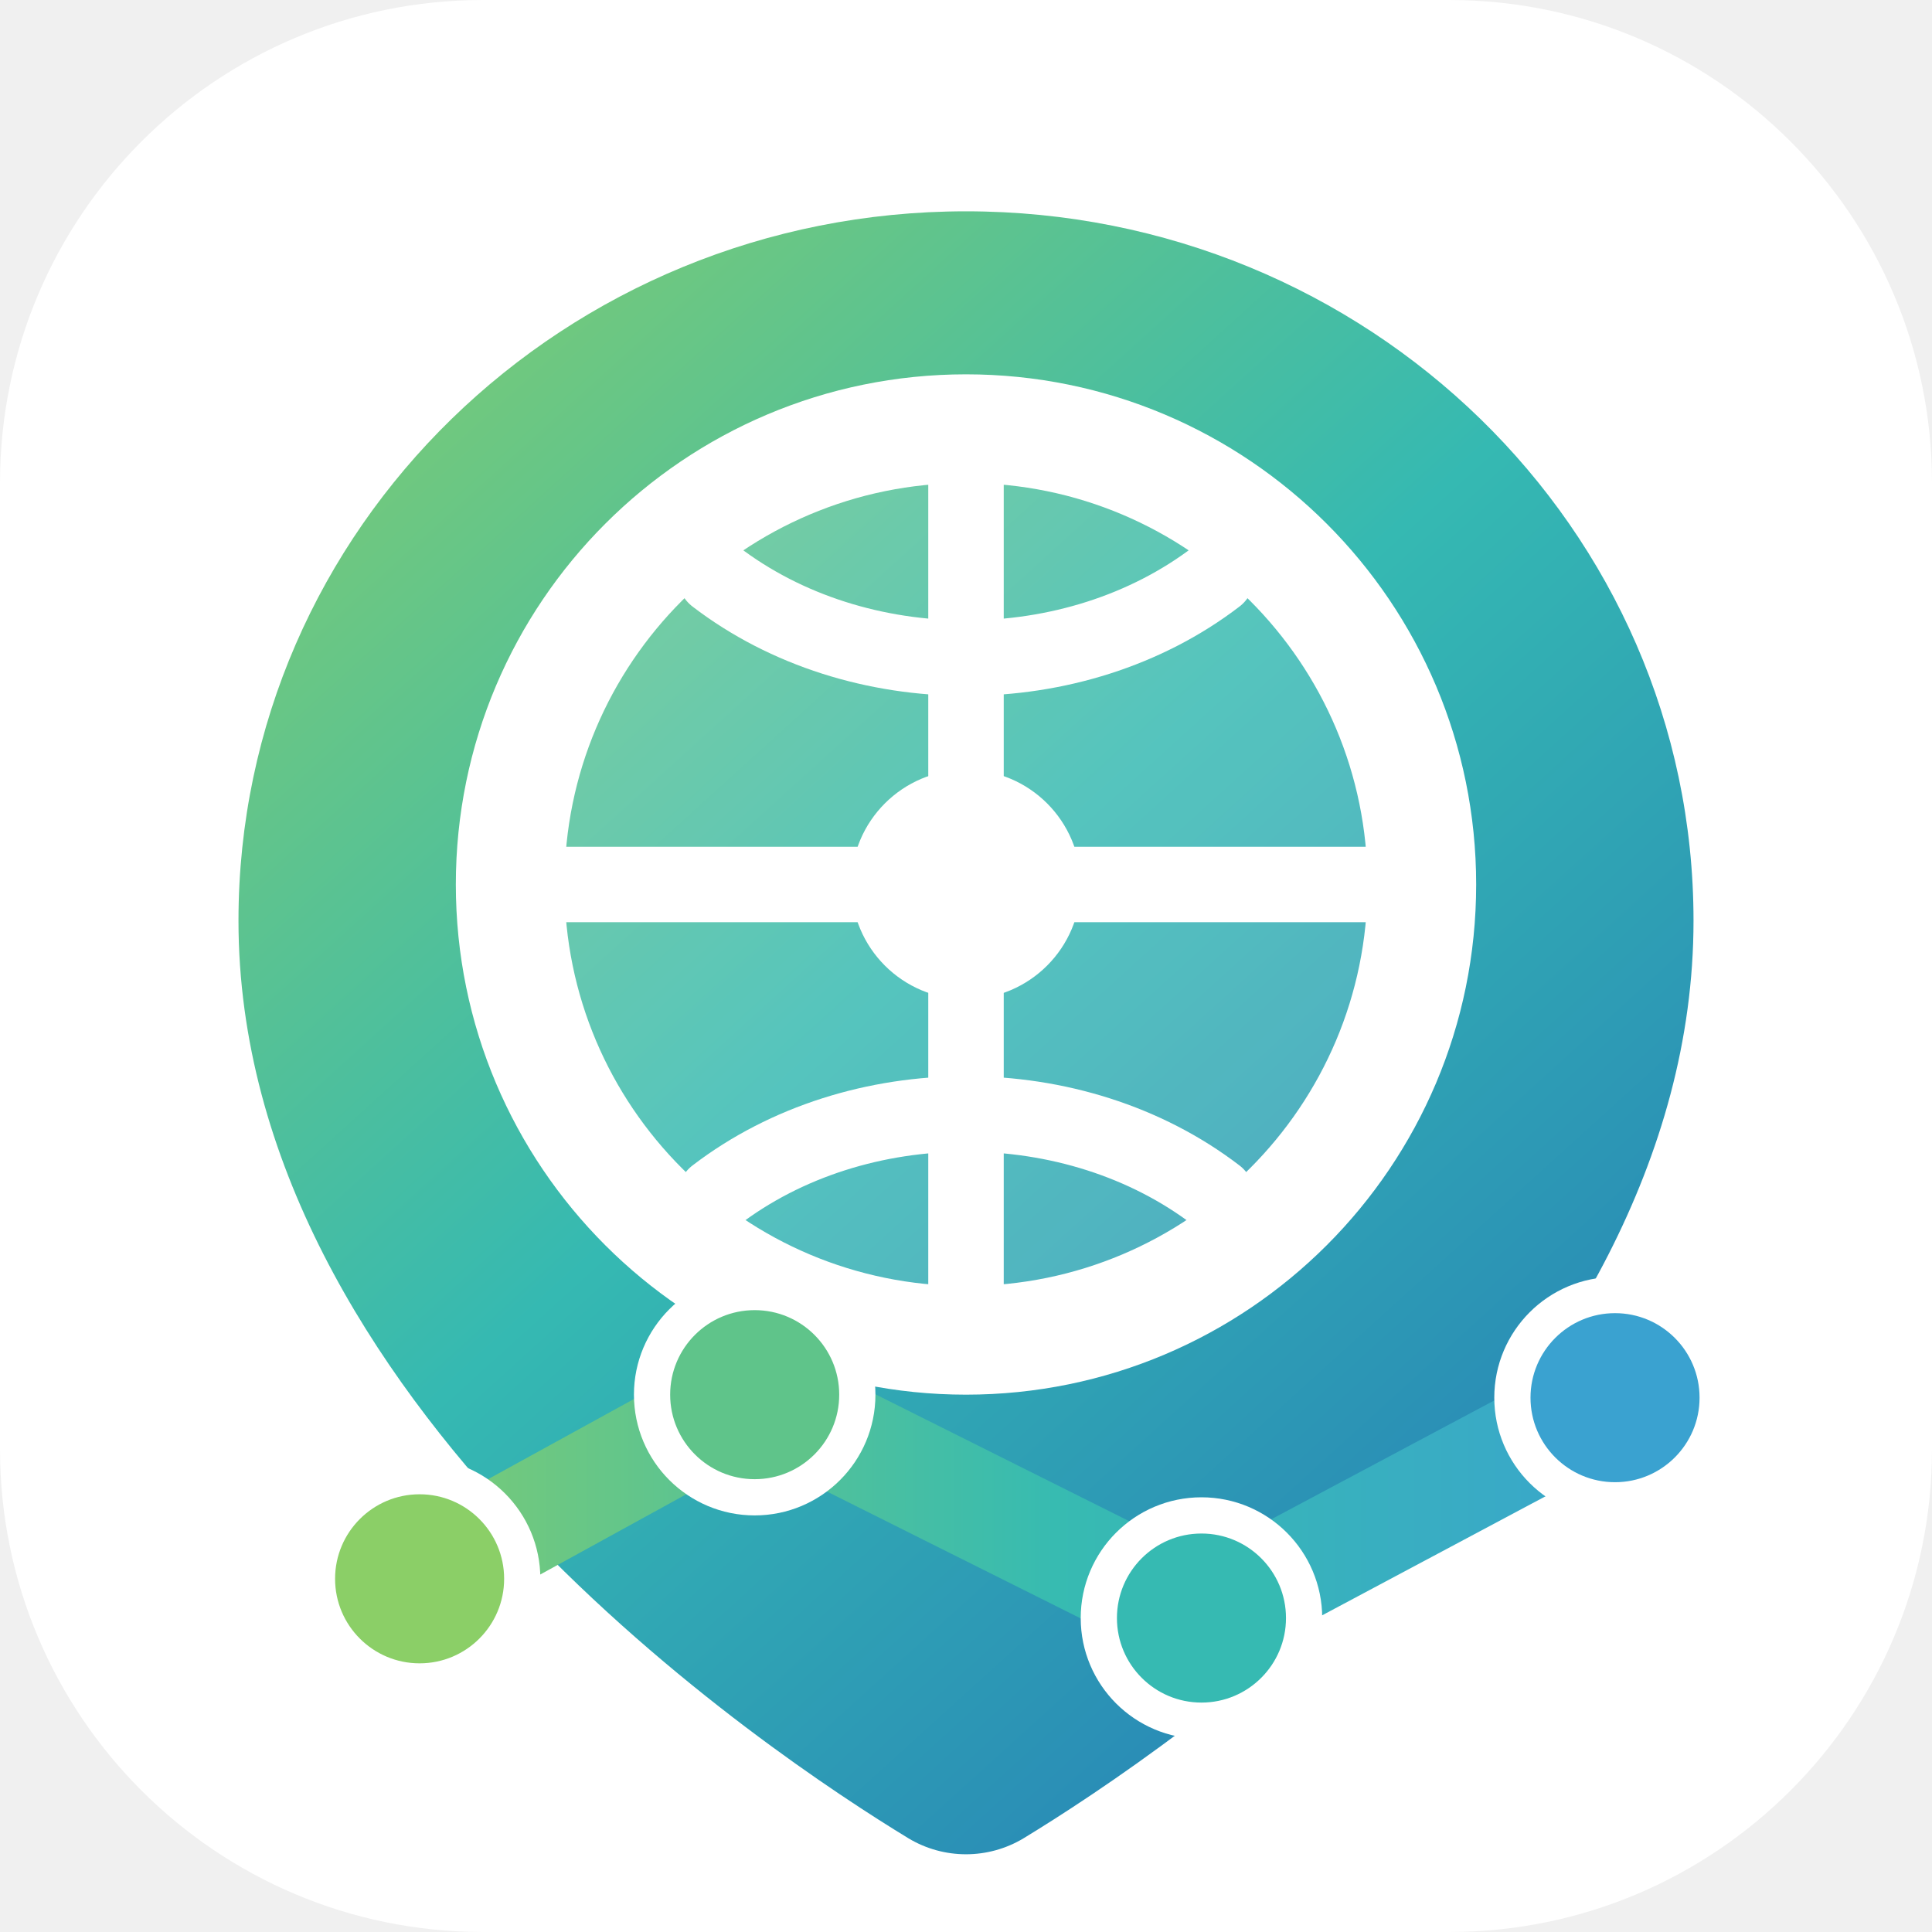
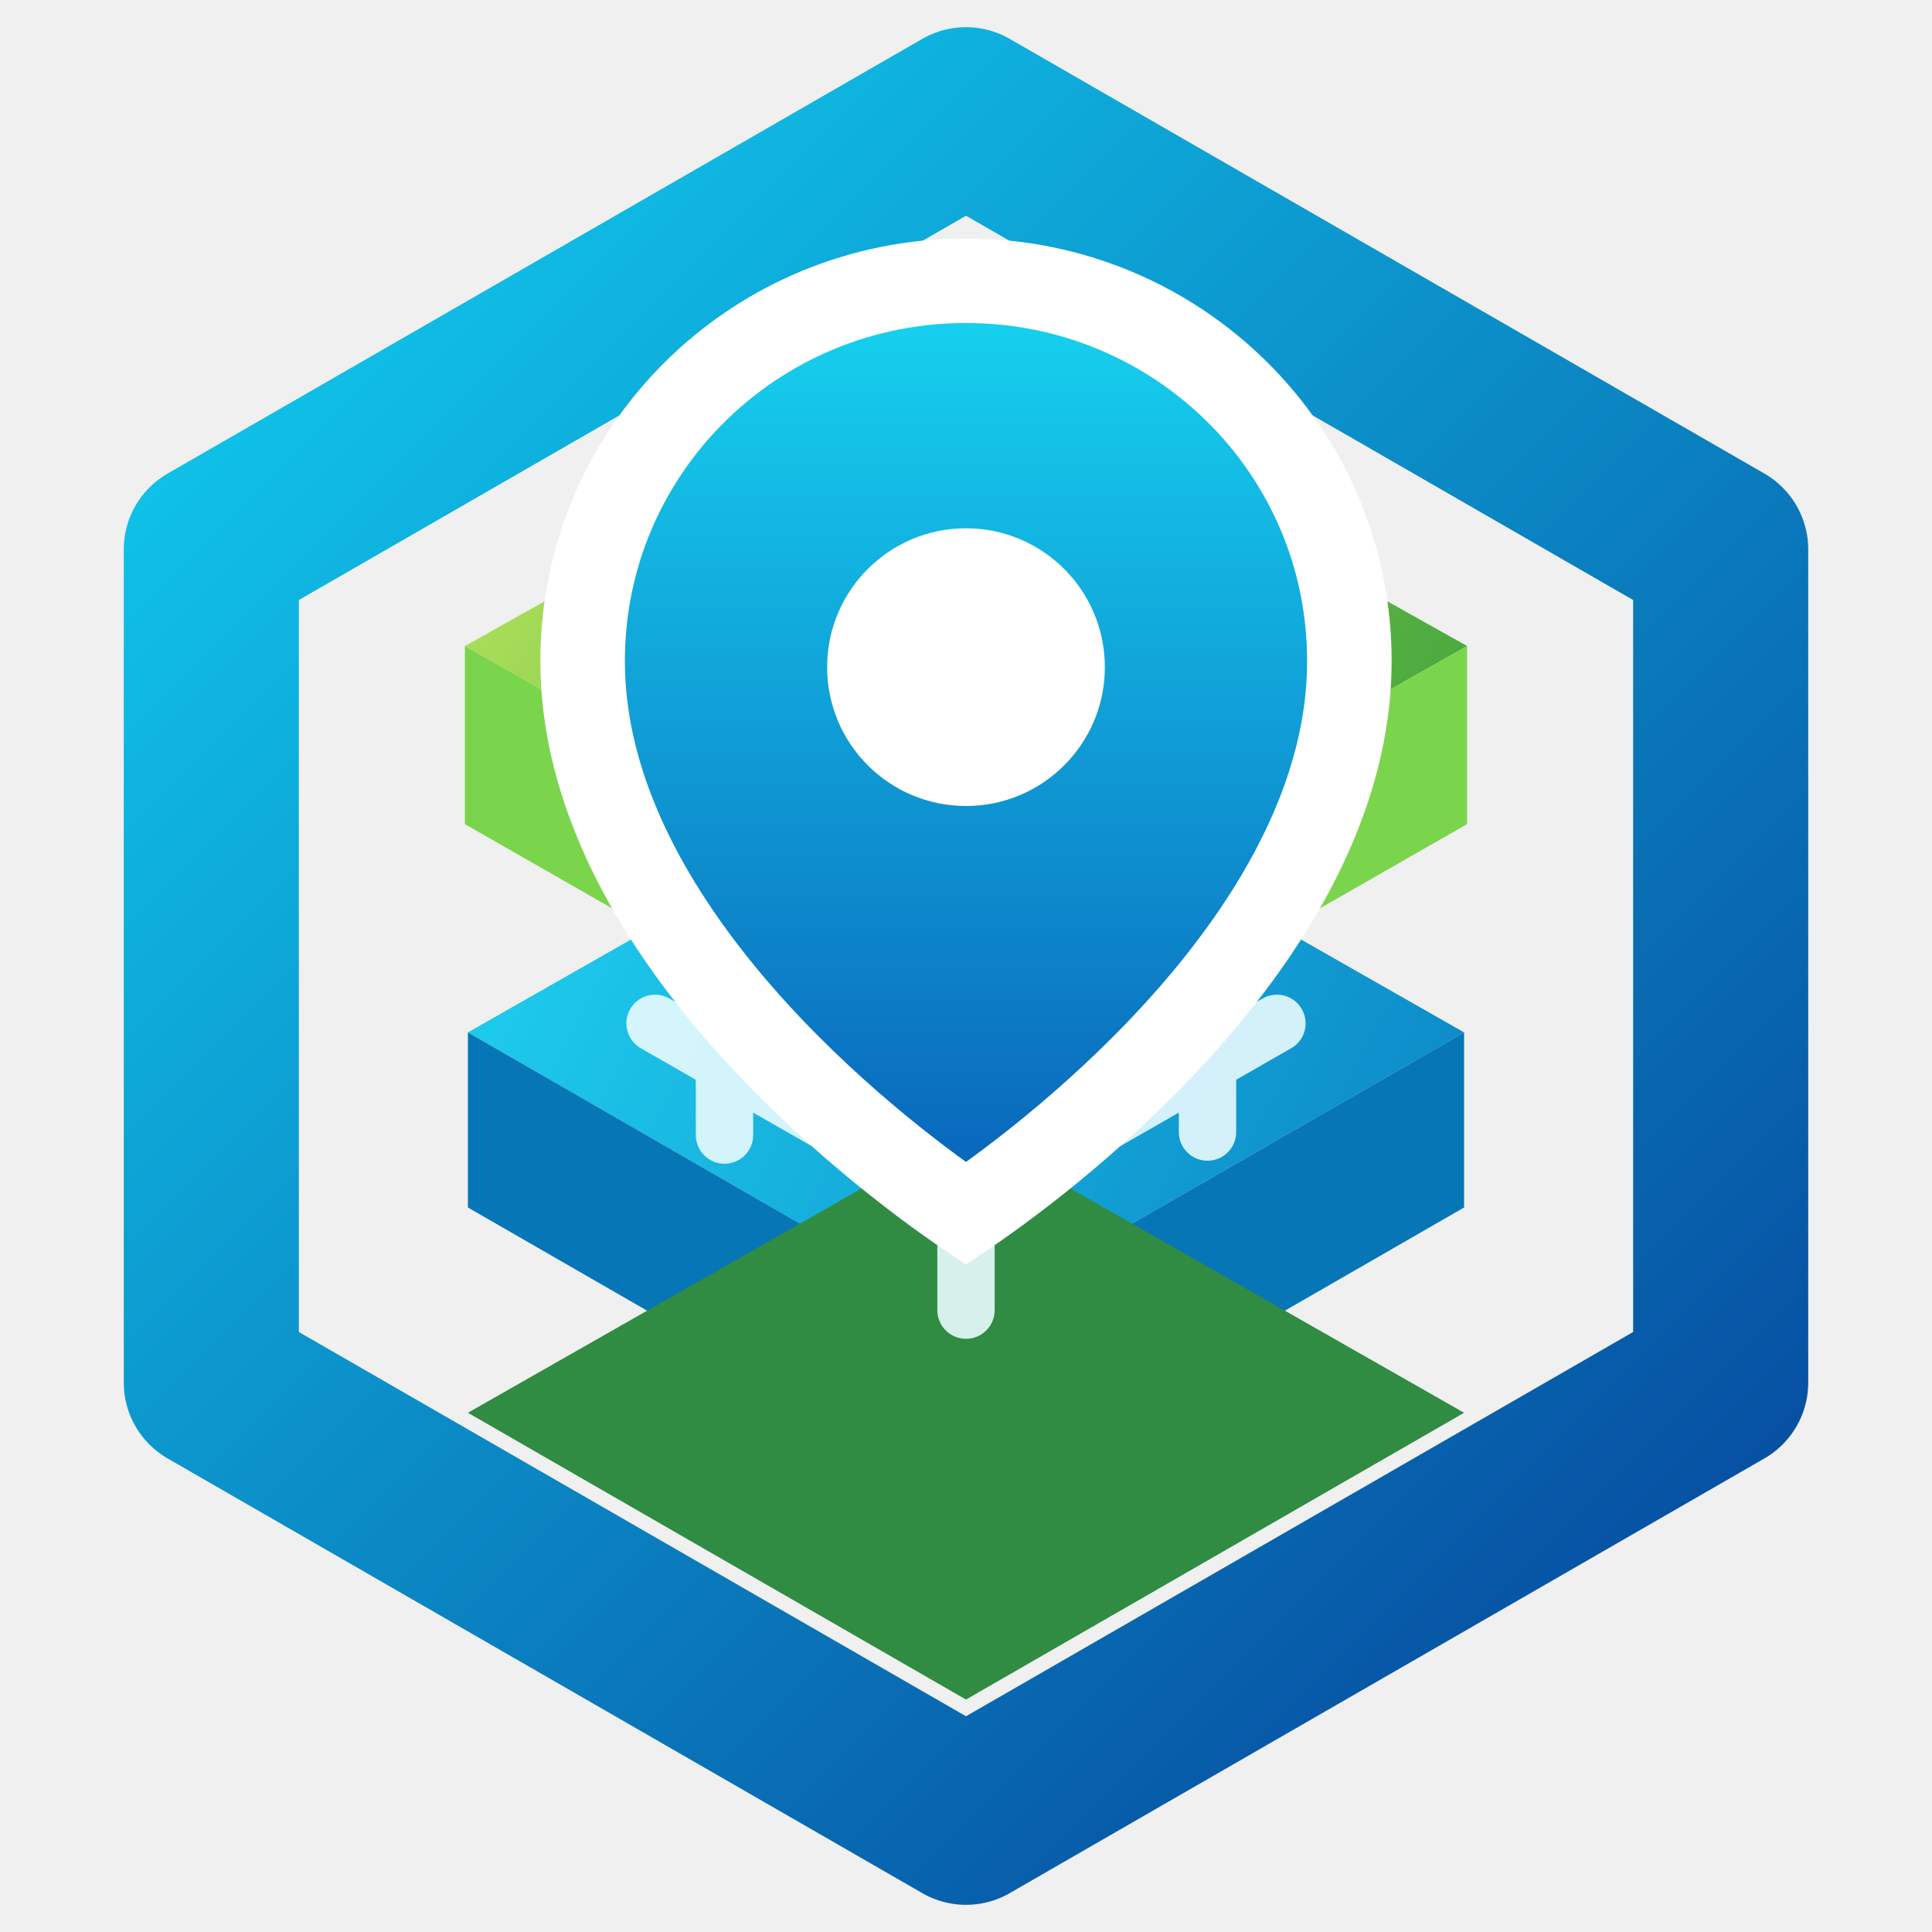
<svg xmlns="http://www.w3.org/2000/svg" width="64" height="64" viewBox="0 0 64 64" role="img" aria-label="토지정보 통합 안내">
  <defs>
-     <linearGradient id="mark" x1="8" y1="5" x2="57" y2="59" gradientUnits="userSpaceOnUse">
-       <stop offset="0" stop-color="#8bcf67" />
-       <stop offset="0.48" stop-color="#35b9b2" />
-       <stop offset="1" stop-color="#2476b8" />
+     <linearGradient id="frame" x1="8" y1="8" x2="56" y2="56" gradientUnits="userSpaceOnUse">
+       <stop offset="0" stop-color="#10c7eb" />
+       <stop offset="1" stop-color="#064a9f" />
    </linearGradient>
-     <linearGradient id="line" x1="8" y1="52" x2="57" y2="52" gradientUnits="userSpaceOnUse">
-       <stop offset="0" stop-color="#8bcf67" />
-       <stop offset="0.55" stop-color="#37bbb1" />
-       <stop offset="1" stop-color="#3aa2d0" />
+     <linearGradient id="land" x1="14" y1="14" x2="50" y2="36" gradientUnits="userSpaceOnUse">
+       <stop offset="0" stop-color="#b8e65d" />
+       <stop offset="1" stop-color="#2f9a37" />
+     </linearGradient>
+     <linearGradient id="water" x1="15" y1="29" x2="51" y2="48" gradientUnits="userSpaceOnUse">
+       <stop offset="0" stop-color="#1fd0ef" />
+       <stop offset="1" stop-color="#087bc0" />
+     </linearGradient>
+     <linearGradient id="pin" x1="32" y1="10" x2="32" y2="43" gradientUnits="userSpaceOnUse">
+       <stop offset="0" stop-color="#16d2ef" />
+       <stop offset="1" stop-color="#0757b4" />
    </linearGradient>
  </defs>
-   <rect width="64" height="64" rx="16" fill="#fff" />
-   <path d="M32 7c13.3 0 24.1 10.5 24.1 23.5 0 15.9-17.6 27.6-22.2 30.4a3.7 3.7 0 0 1-3.8 0C25.5 58.1 7.9 46.4 7.9 30.5 7.9 17.5 18.7 7 32 7z" fill="url(#mark)" />
-   <circle cx="32" cy="29.3" r="15.1" fill="rgba(255,255,255,0.16)" stroke="#fff" stroke-width="3.6" />
-   <path d="M18.1 29.3h27.8M32 14.9v28.9M23.7 19.1c4.7 3.6 11.9 3.6 16.6 0M23.7 39.6c4.7-3.6 11.9-3.6 16.6 0" fill="none" stroke="#fff" stroke-width="2.5" stroke-linecap="round" />
-   <circle cx="32" cy="29.3" r="3.8" fill="#fff" />
-   <path d="M13.9 52.3 25 46.2l14.8 7.4 13.7-7.3" fill="none" stroke="url(#line)" stroke-width="3.6" stroke-linecap="round" stroke-linejoin="round" />
-   <circle cx="13.9" cy="52.3" r="3.4" fill="#8bcf67" stroke="#fff" stroke-width="1.2" />
-   <circle cx="25" cy="46.2" r="3.4" fill="#5fc48a" stroke="#fff" stroke-width="1.2" />
-   <circle cx="39.8" cy="53.6" r="3.4" fill="#36bab2" stroke="#fff" stroke-width="1.2" />
-   <circle cx="53.5" cy="46.3" r="3.4" fill="#3aa2d0" stroke="#fff" stroke-width="1.2" />
+   <path d="M32 3.8 57 18.2v27.6L32 60.2 7 45.8V18.2z" fill="none" stroke="url(#frame)" stroke-width="5.8" stroke-linejoin="round" />
+   <path d="M15.4 21.4 32 12.1l16.6 9.3L32 30.8z" fill="url(#land)" />
+   <path d="M15.4 21.4 32 30.8l16.6-9.4v5.9L32 36.8l-16.6-9.5z" fill="#7bd54c" />
+   <path d="M15.5 34.2 32 24.8l16.5 9.4L32 43.7z" fill="url(#water)" />
+   <path d="M15.5 34.2 32 43.7l16.5-9.5v5.8L32 49.5 15.5 40z" fill="#0676b7" />
+   <path d="M15.5 46.8 32 37.4l16.5 9.4L32 56.3z" fill="#2f8c42" />
+   <path d="M21.5 21.5 32 27.5l10.5-6M23.2 16.9v8.6M31.9 12.2v18.5M40.6 17v8.6" fill="none" stroke="#fff" stroke-width="2" stroke-linecap="round" opacity=".92" />
+   <path d="M21.7 33.9 32 39.8l10.3-5.9M24 29.3v8.3M32 24.9v18.5M40 29.4v8.1" fill="none" stroke="#e9fbff" stroke-width="1.9" stroke-linecap="round" opacity=".9" />
+   <path d="M32 9.3c-7 0-12.7 5.6-12.7 12.6 0 8.8 9.6 16.2 12.7 18.3 3.1-2.1 12.7-9.5 12.7-18.3 0-7-5.7-12.6-12.7-12.6z" fill="url(#pin)" stroke="#fff" stroke-width="2.8" />
+   <circle cx="32" cy="22.1" r="4.6" fill="#fff" />
</svg>
